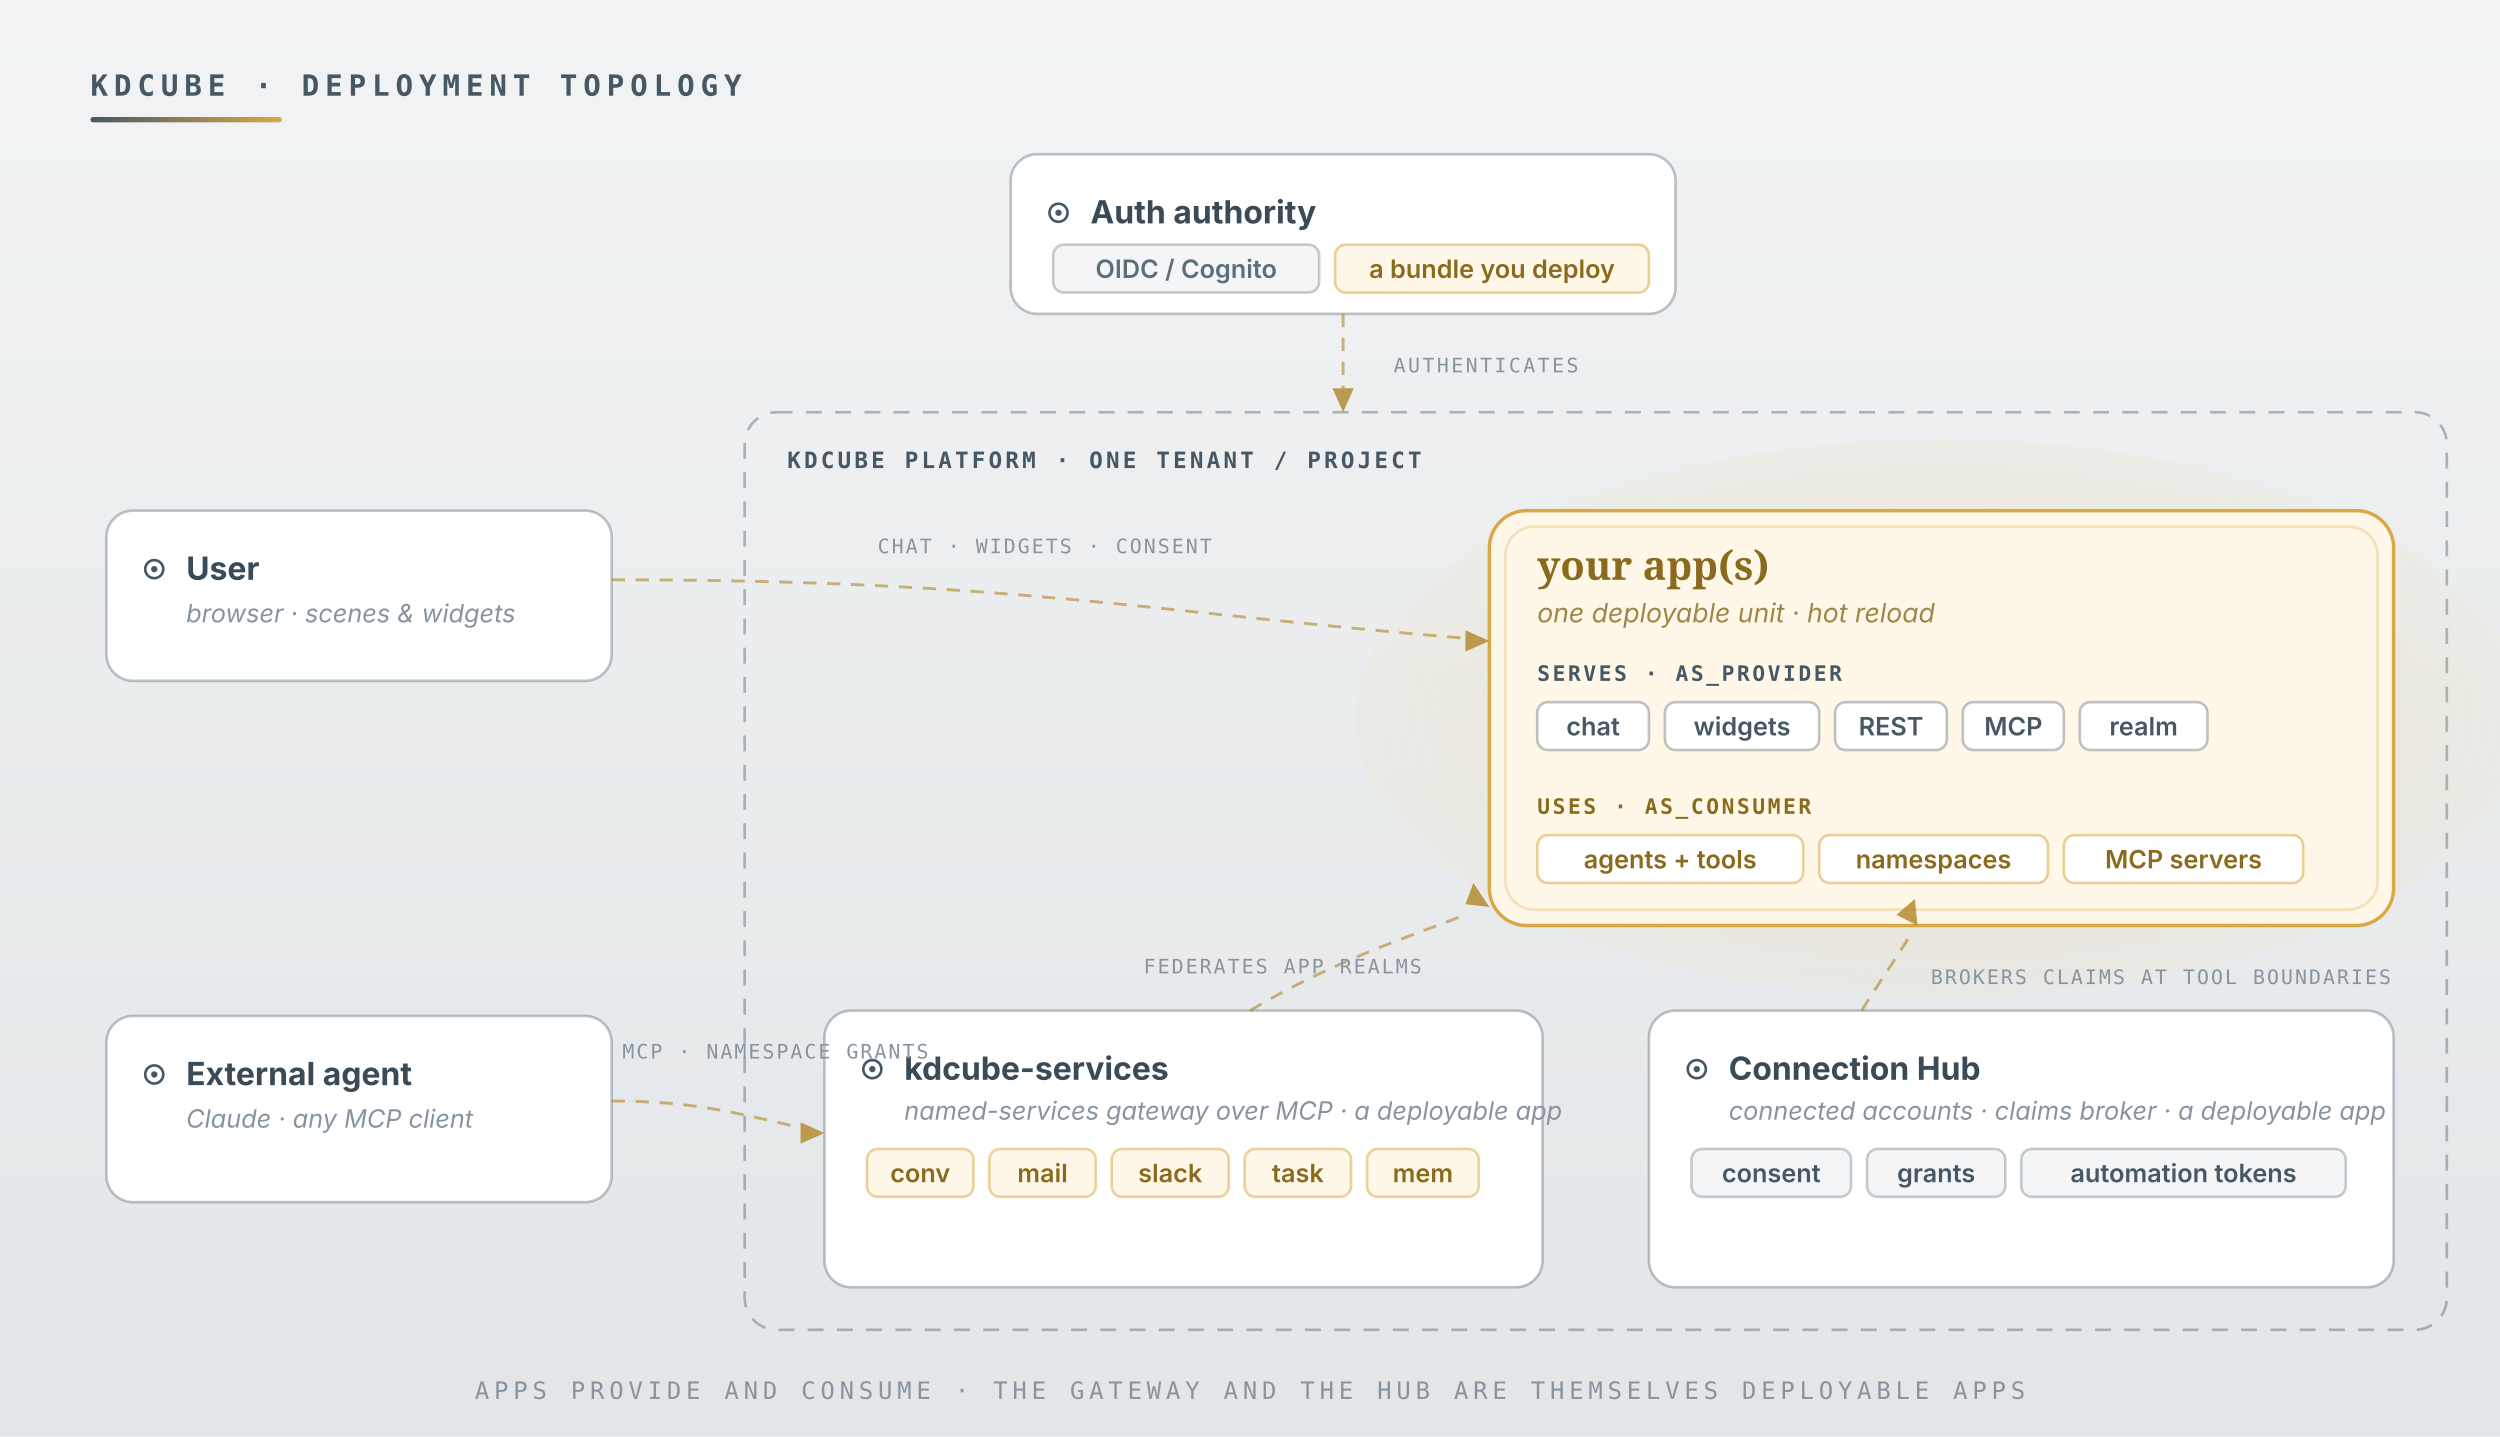
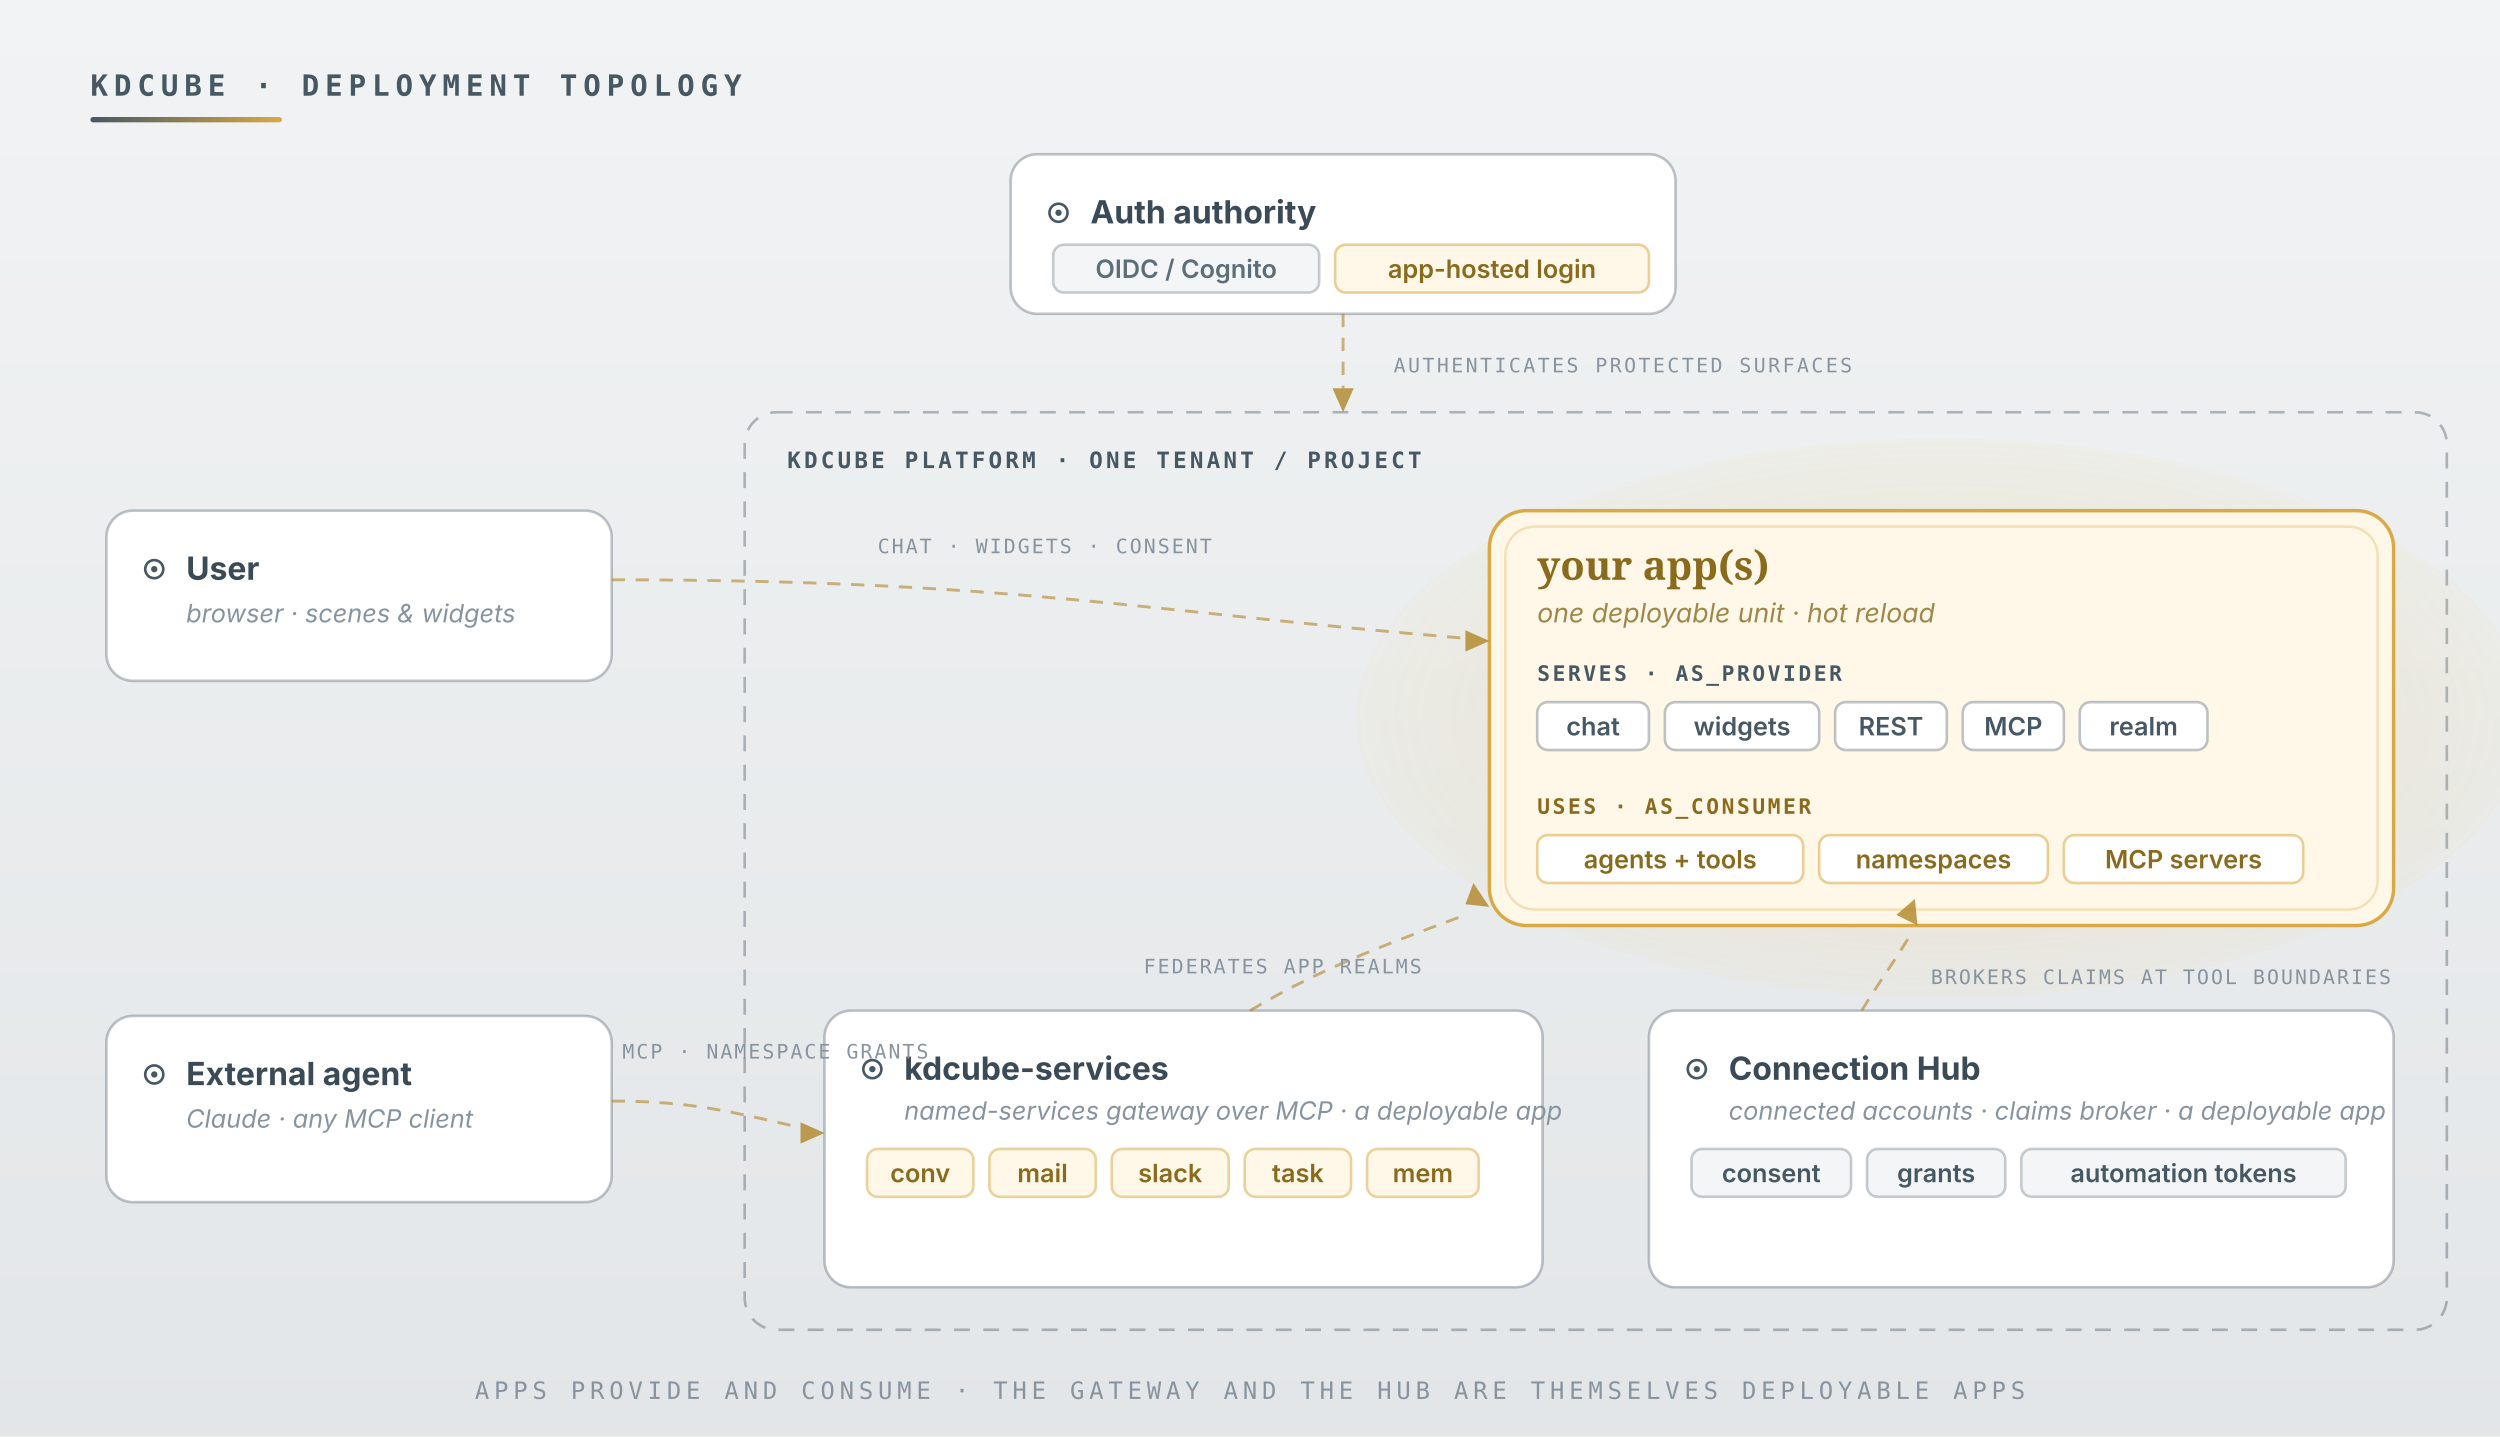
<svg xmlns="http://www.w3.org/2000/svg" viewBox="0 0 940 540" font-family="Inter, ui-sans-serif, system-ui, sans-serif" role="img" aria-labelledby="ttitle tdesc">
  <defs>
    <linearGradient id="graphite" x1="0" y1="0" x2="0" y2="1">
      <stop offset="0%" stop-color="#F1F3F4" />
      <stop offset="100%" stop-color="#E3E6E8" />
    </linearGradient>
    <radialGradient id="glamp" cx="50%" cy="50%" r="62%">
      <stop offset="0%" stop-color="#FFC978" stop-opacity="0.32" />
      <stop offset="45%" stop-color="#F0BC2E" stop-opacity="0.11" />
      <stop offset="100%" stop-color="#F0BC2E" stop-opacity="0" />
    </radialGradient>
    <linearGradient id="gtick" x1="0" y1="0" x2="1" y2="0">
      <stop offset="0" stop-color="#465864" />
      <stop offset="1" stop-color="#D9A945" />
    </linearGradient>
  </defs>
  <rect width="940" height="540" fill="url(#graphite)" />
  <text x="34" y="36" font-size="11" letter-spacing="0.2em" fill="#465864" font-weight="700" font-family="JetBrains Mono, ui-monospace, Menlo, monospace">KDCUBE · DEPLOYMENT TOPOLOGY</text>
  <rect x="34" y="44" width="72" height="2" rx="1" fill="url(#gtick)" />
  <rect x="380" y="58" width="250" height="60" rx="10" fill="#FFFFFF" stroke="#465864" stroke-opacity="0.35" />
  <circle cx="398" cy="80" r="3.4" fill="none" stroke="#465864" />
  <circle cx="398" cy="80" r="1.2" fill="#465864" />
  <text x="410" y="84" font-size="12" font-weight="700" fill="#3A4A56">Auth authority</text>
  <rect x="396" y="92" width="100" height="18" rx="4" fill="#F3F5F6" stroke="#465864" stroke-opacity="0.3" />
  <text x="446" y="104.5" font-size="9.5" font-weight="600" fill="#5C6E7A" text-anchor="middle">OIDC / Cognito</text>
  <rect x="502" y="92" width="118" height="18" rx="4" fill="#FFF8E9" stroke="#D9A945" stroke-opacity="0.55" />
-   <text x="561" y="104.5" font-size="9.5" font-weight="600" fill="#8A6A1C" text-anchor="middle">a bundle you deploy</text>
+   <text x="561" y="104.5" font-size="9.5" font-weight="600" fill="#8A6A1C" text-anchor="middle">app-hosted login</text>
  <path d="M505 118 V146" stroke="#B08428" stroke-width="1.1" fill="none" stroke-dasharray="5 4" stroke-opacity="0.6" />
  <path d="M505 155l-4 -9h8z" fill="#B08428" fill-opacity="0.8" />
-   <text x="524" y="140" font-size="7.5" letter-spacing="0.12em" fill="#8794A0" font-family="JetBrains Mono, ui-monospace, Menlo, monospace">AUTHENTICATES</text>
+   <text x="524" y="140" font-size="7.5" letter-spacing="0.12em" fill="#8794A0" font-family="JetBrains Mono, ui-monospace, Menlo, monospace">AUTHENTICATES PROTECTED SURFACES</text>
  <rect x="280" y="155" width="640" height="345" rx="12" fill="none" stroke="#465864" stroke-opacity="0.4" stroke-dasharray="6 5" />
  <text x="296" y="176" font-size="8.5" letter-spacing="0.14em" font-weight="700" fill="#465864" font-family="JetBrains Mono, ui-monospace, Menlo, monospace">KDCUBE PLATFORM · ONE TENANT / PROJECT</text>
  <ellipse cx="730" cy="270" rx="220" ry="105" fill="url(#glamp)" />
  <rect x="560" y="192" width="340" height="156" rx="14" fill="#FFF8E9" stroke="#D9A945" stroke-width="1.3" />
  <rect x="566" y="198" width="328" height="144" rx="11" fill="none" stroke="#D9A945" stroke-opacity="0.3" />
  <text x="578" y="218" font-size="15" font-weight="700" fill="#8A6A1C" font-family="Iowan Old Style, Georgia, serif">your app(s)</text>
  <text x="578" y="234" font-size="10" font-style="italic" fill="#A08648">one deployable unit · hot reload</text>
  <text x="578" y="256" font-size="8" letter-spacing="0.12em" font-weight="700" fill="#465864" font-family="JetBrains Mono, ui-monospace, Menlo, monospace">SERVES · AS_PROVIDER</text>
  <g font-size="9.5" font-weight="600" text-anchor="middle">
    <rect x="578" y="264" width="42" height="18" rx="4" fill="#FFFFFF" stroke="#465864" stroke-opacity="0.35" />
    <text x="599" y="276.5" fill="#465864">chat</text>
    <rect x="626" y="264" width="58" height="18" rx="4" fill="#FFFFFF" stroke="#465864" stroke-opacity="0.35" />
    <text x="655" y="276.5" fill="#465864">widgets</text>
    <rect x="690" y="264" width="42" height="18" rx="4" fill="#FFFFFF" stroke="#465864" stroke-opacity="0.35" />
    <text x="711" y="276.5" fill="#465864">REST</text>
    <rect x="738" y="264" width="38" height="18" rx="4" fill="#FFFFFF" stroke="#465864" stroke-opacity="0.35" />
    <text x="757" y="276.5" fill="#465864">MCP</text>
    <rect x="782" y="264" width="48" height="18" rx="4" fill="#FFFFFF" stroke="#465864" stroke-opacity="0.35" />
    <text x="806" y="276.5" fill="#465864">realm</text>
  </g>
  <text x="578" y="306" font-size="8" letter-spacing="0.12em" font-weight="700" fill="#8A6A1C" font-family="JetBrains Mono, ui-monospace, Menlo, monospace">USES · AS_CONSUMER</text>
  <g font-size="9.5" font-weight="600" text-anchor="middle">
    <rect x="578" y="314" width="100" height="18" rx="4" fill="#FFFFFF" stroke="#D9A945" stroke-opacity="0.55" />
    <text x="628" y="326.5" fill="#8A6A1C">agents + tools</text>
    <rect x="684" y="314" width="86" height="18" rx="4" fill="#FFFFFF" stroke="#D9A945" stroke-opacity="0.55" />
    <text x="727" y="326.5" fill="#8A6A1C">namespaces</text>
    <rect x="776" y="314" width="90" height="18" rx="4" fill="#FFFFFF" stroke="#D9A945" stroke-opacity="0.55" />
    <text x="821" y="326.5" fill="#8A6A1C">MCP servers</text>
  </g>
  <rect x="310" y="380" width="270" height="104" rx="10" fill="#FFFFFF" stroke="#465864" stroke-opacity="0.35" />
  <circle cx="328" cy="402" r="3.4" fill="none" stroke="#465864" />
  <circle cx="328" cy="402" r="1.2" fill="#465864" />
  <text x="340" y="406" font-size="12" font-weight="700" fill="#3A4A56">kdcube-services</text>
  <text x="340" y="421" font-size="9.5" font-style="italic" fill="#8794A0">named-services gateway over MCP · a deployable app</text>
  <g font-size="9.5" font-weight="600" text-anchor="middle">
    <rect x="326" y="432" width="40" height="18" rx="4" fill="#FFF8E9" stroke="#D9A945" stroke-opacity="0.5" />
    <text x="346" y="444.5" fill="#8A6A1C">conv</text>
    <rect x="372" y="432" width="40" height="18" rx="4" fill="#FFF8E9" stroke="#D9A945" stroke-opacity="0.5" />
    <text x="392" y="444.5" fill="#8A6A1C">mail</text>
    <rect x="418" y="432" width="44" height="18" rx="4" fill="#FFF8E9" stroke="#D9A945" stroke-opacity="0.5" />
    <text x="440" y="444.5" fill="#8A6A1C">slack</text>
    <rect x="468" y="432" width="40" height="18" rx="4" fill="#FFF8E9" stroke="#D9A945" stroke-opacity="0.5" />
    <text x="488" y="444.5" fill="#8A6A1C">task</text>
    <rect x="514" y="432" width="42" height="18" rx="4" fill="#FFF8E9" stroke="#D9A945" stroke-opacity="0.5" />
    <text x="535" y="444.5" fill="#8A6A1C">mem</text>
  </g>
  <rect x="620" y="380" width="280" height="104" rx="10" fill="#FFFFFF" stroke="#465864" stroke-opacity="0.35" />
  <circle cx="638" cy="402" r="3.4" fill="none" stroke="#465864" />
  <circle cx="638" cy="402" r="1.2" fill="#465864" />
  <text x="650" y="406" font-size="12" font-weight="700" fill="#3A4A56">Connection Hub</text>
  <text x="650" y="421" font-size="9.5" font-style="italic" fill="#8794A0">connected accounts · claims broker · a deployable app</text>
  <g font-size="9.5" font-weight="600" text-anchor="middle">
    <rect x="636" y="432" width="60" height="18" rx="4" fill="#F3F5F6" stroke="#465864" stroke-opacity="0.3" />
    <text x="666" y="444.5" fill="#465864">consent</text>
    <rect x="702" y="432" width="52" height="18" rx="4" fill="#F3F5F6" stroke="#465864" stroke-opacity="0.3" />
    <text x="728" y="444.5" fill="#465864">grants</text>
    <rect x="760" y="432" width="122" height="18" rx="4" fill="#F3F5F6" stroke="#465864" stroke-opacity="0.3" />
    <text x="821" y="444.5" fill="#465864">automation tokens</text>
  </g>
  <rect x="40" y="192" width="190" height="64" rx="10" fill="#FFFFFF" stroke="#465864" stroke-opacity="0.35" />
  <circle cx="58" cy="214" r="3.4" fill="none" stroke="#465864" />
  <circle cx="58" cy="214" r="1.2" fill="#465864" />
  <text x="70" y="218" font-size="12" font-weight="700" fill="#3A4A56">User</text>
  <text x="70" y="234" font-size="9.5" font-style="italic" fill="#8794A0">browser · scenes &amp; widgets</text>
  <rect x="40" y="382" width="190" height="70" rx="10" fill="#FFFFFF" stroke="#465864" stroke-opacity="0.35" />
  <circle cx="58" cy="404" r="3.4" fill="none" stroke="#465864" />
  <circle cx="58" cy="404" r="1.2" fill="#465864" />
  <text x="70" y="408" font-size="12" font-weight="700" fill="#3A4A56">External agent</text>
  <text x="70" y="424" font-size="9.5" font-style="italic" fill="#8794A0">Claude · any MCP client</text>
  <g stroke="#B08428" stroke-width="1.1" fill="none" stroke-dasharray="5 4" stroke-opacity="0.6">
    <path d="M230 218 C 380 218 430 230 551 240" />
    <path d="M230 414 C 260 414 275 418 301 424" />
    <path d="M470 380 C 500 362 530 352 551 344" />
    <path d="M700 380 C 706 370 712 362 718 352" />
  </g>
  <g fill="#B08428" fill-opacity="0.8">
    <path d="M560 241l-9 -4v8z" />
    <path d="M310 426l-9 -4v8z" />
    <path d="M560 341l-9 -1 3 -8z" />
    <path d="M721 348l-8 -4 7 -6z" />
  </g>
  <g font-size="7.5" letter-spacing="0.1em" fill="#8794A0" font-family="JetBrains Mono, ui-monospace, Menlo, monospace">
    <text x="330" y="208">CHAT · WIDGETS · CONSENT</text>
    <text x="234" y="398">MCP · NAMESPACE GRANTS</text>
    <text x="430" y="366">FEDERATES APP REALMS</text>
    <text x="726" y="370">BROKERS CLAIMS AT TOOL BOUNDARIES</text>
  </g>
  <text x="470" y="526" font-size="9" letter-spacing="0.2em" fill="#8794A0" text-anchor="middle" font-family="JetBrains Mono, ui-monospace, Menlo, monospace">APPS PROVIDE AND CONSUME · THE GATEWAY AND THE HUB ARE THEMSELVES DEPLOYABLE APPS</text>
</svg>
